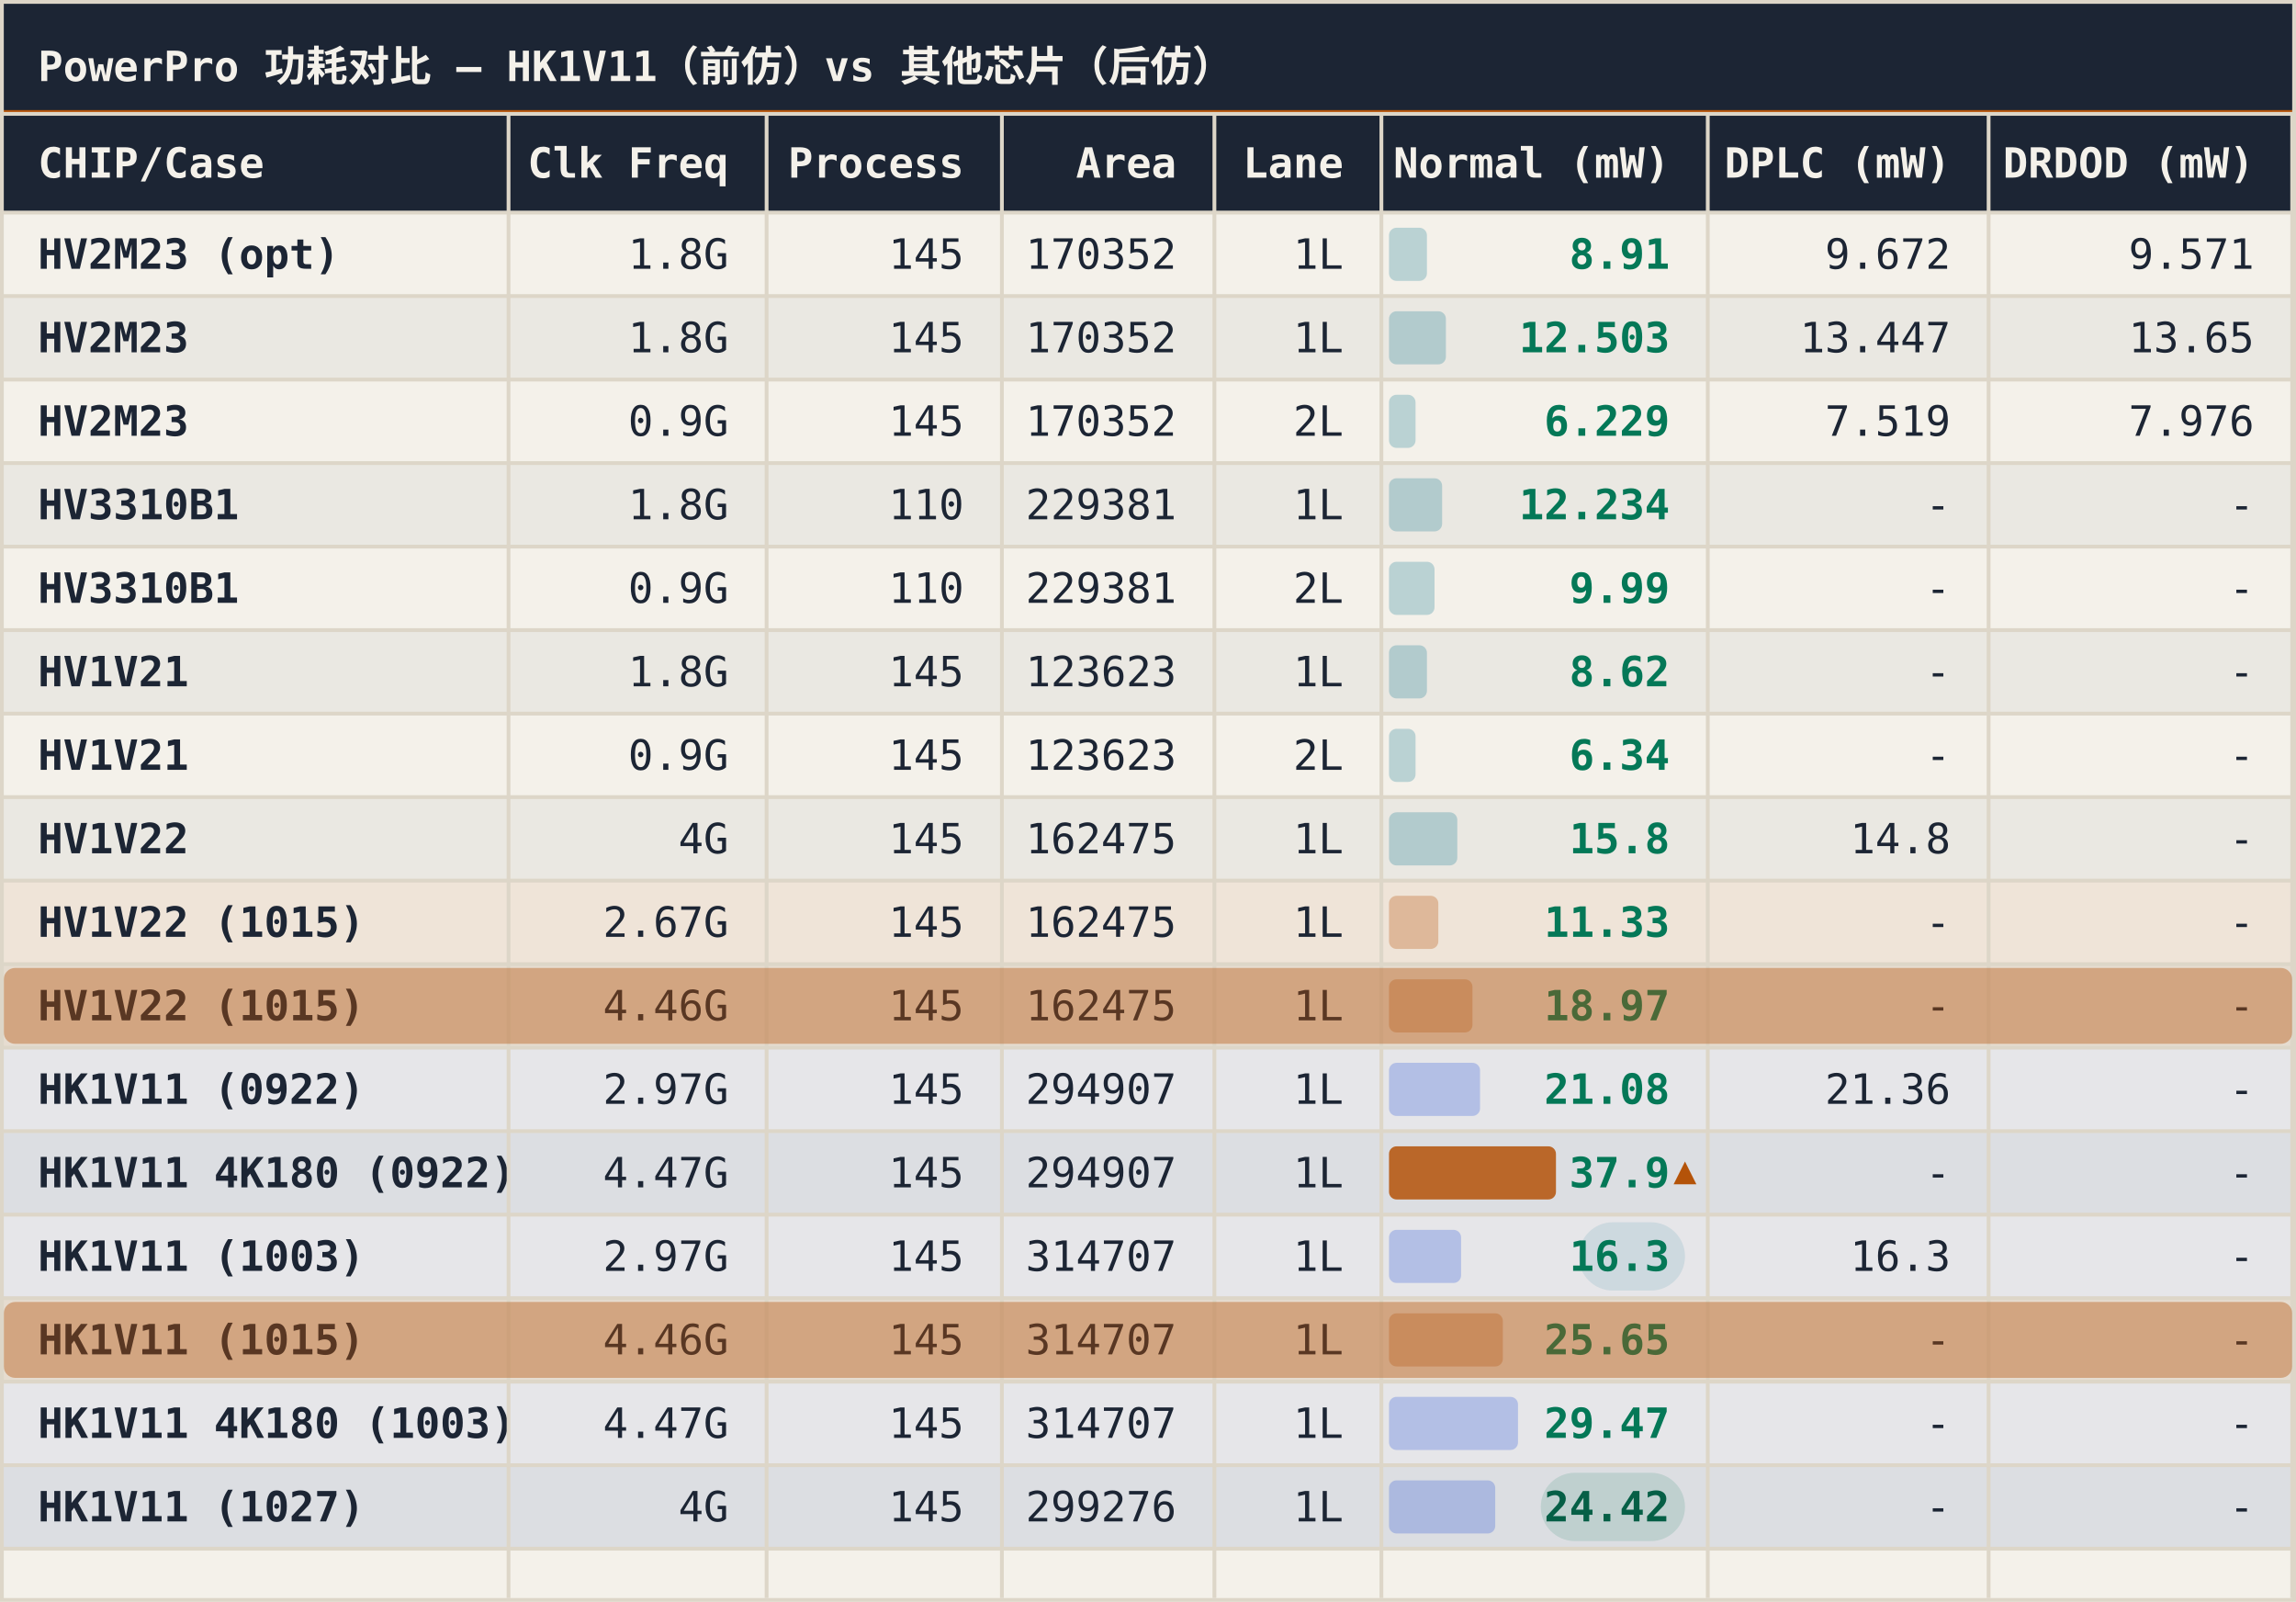
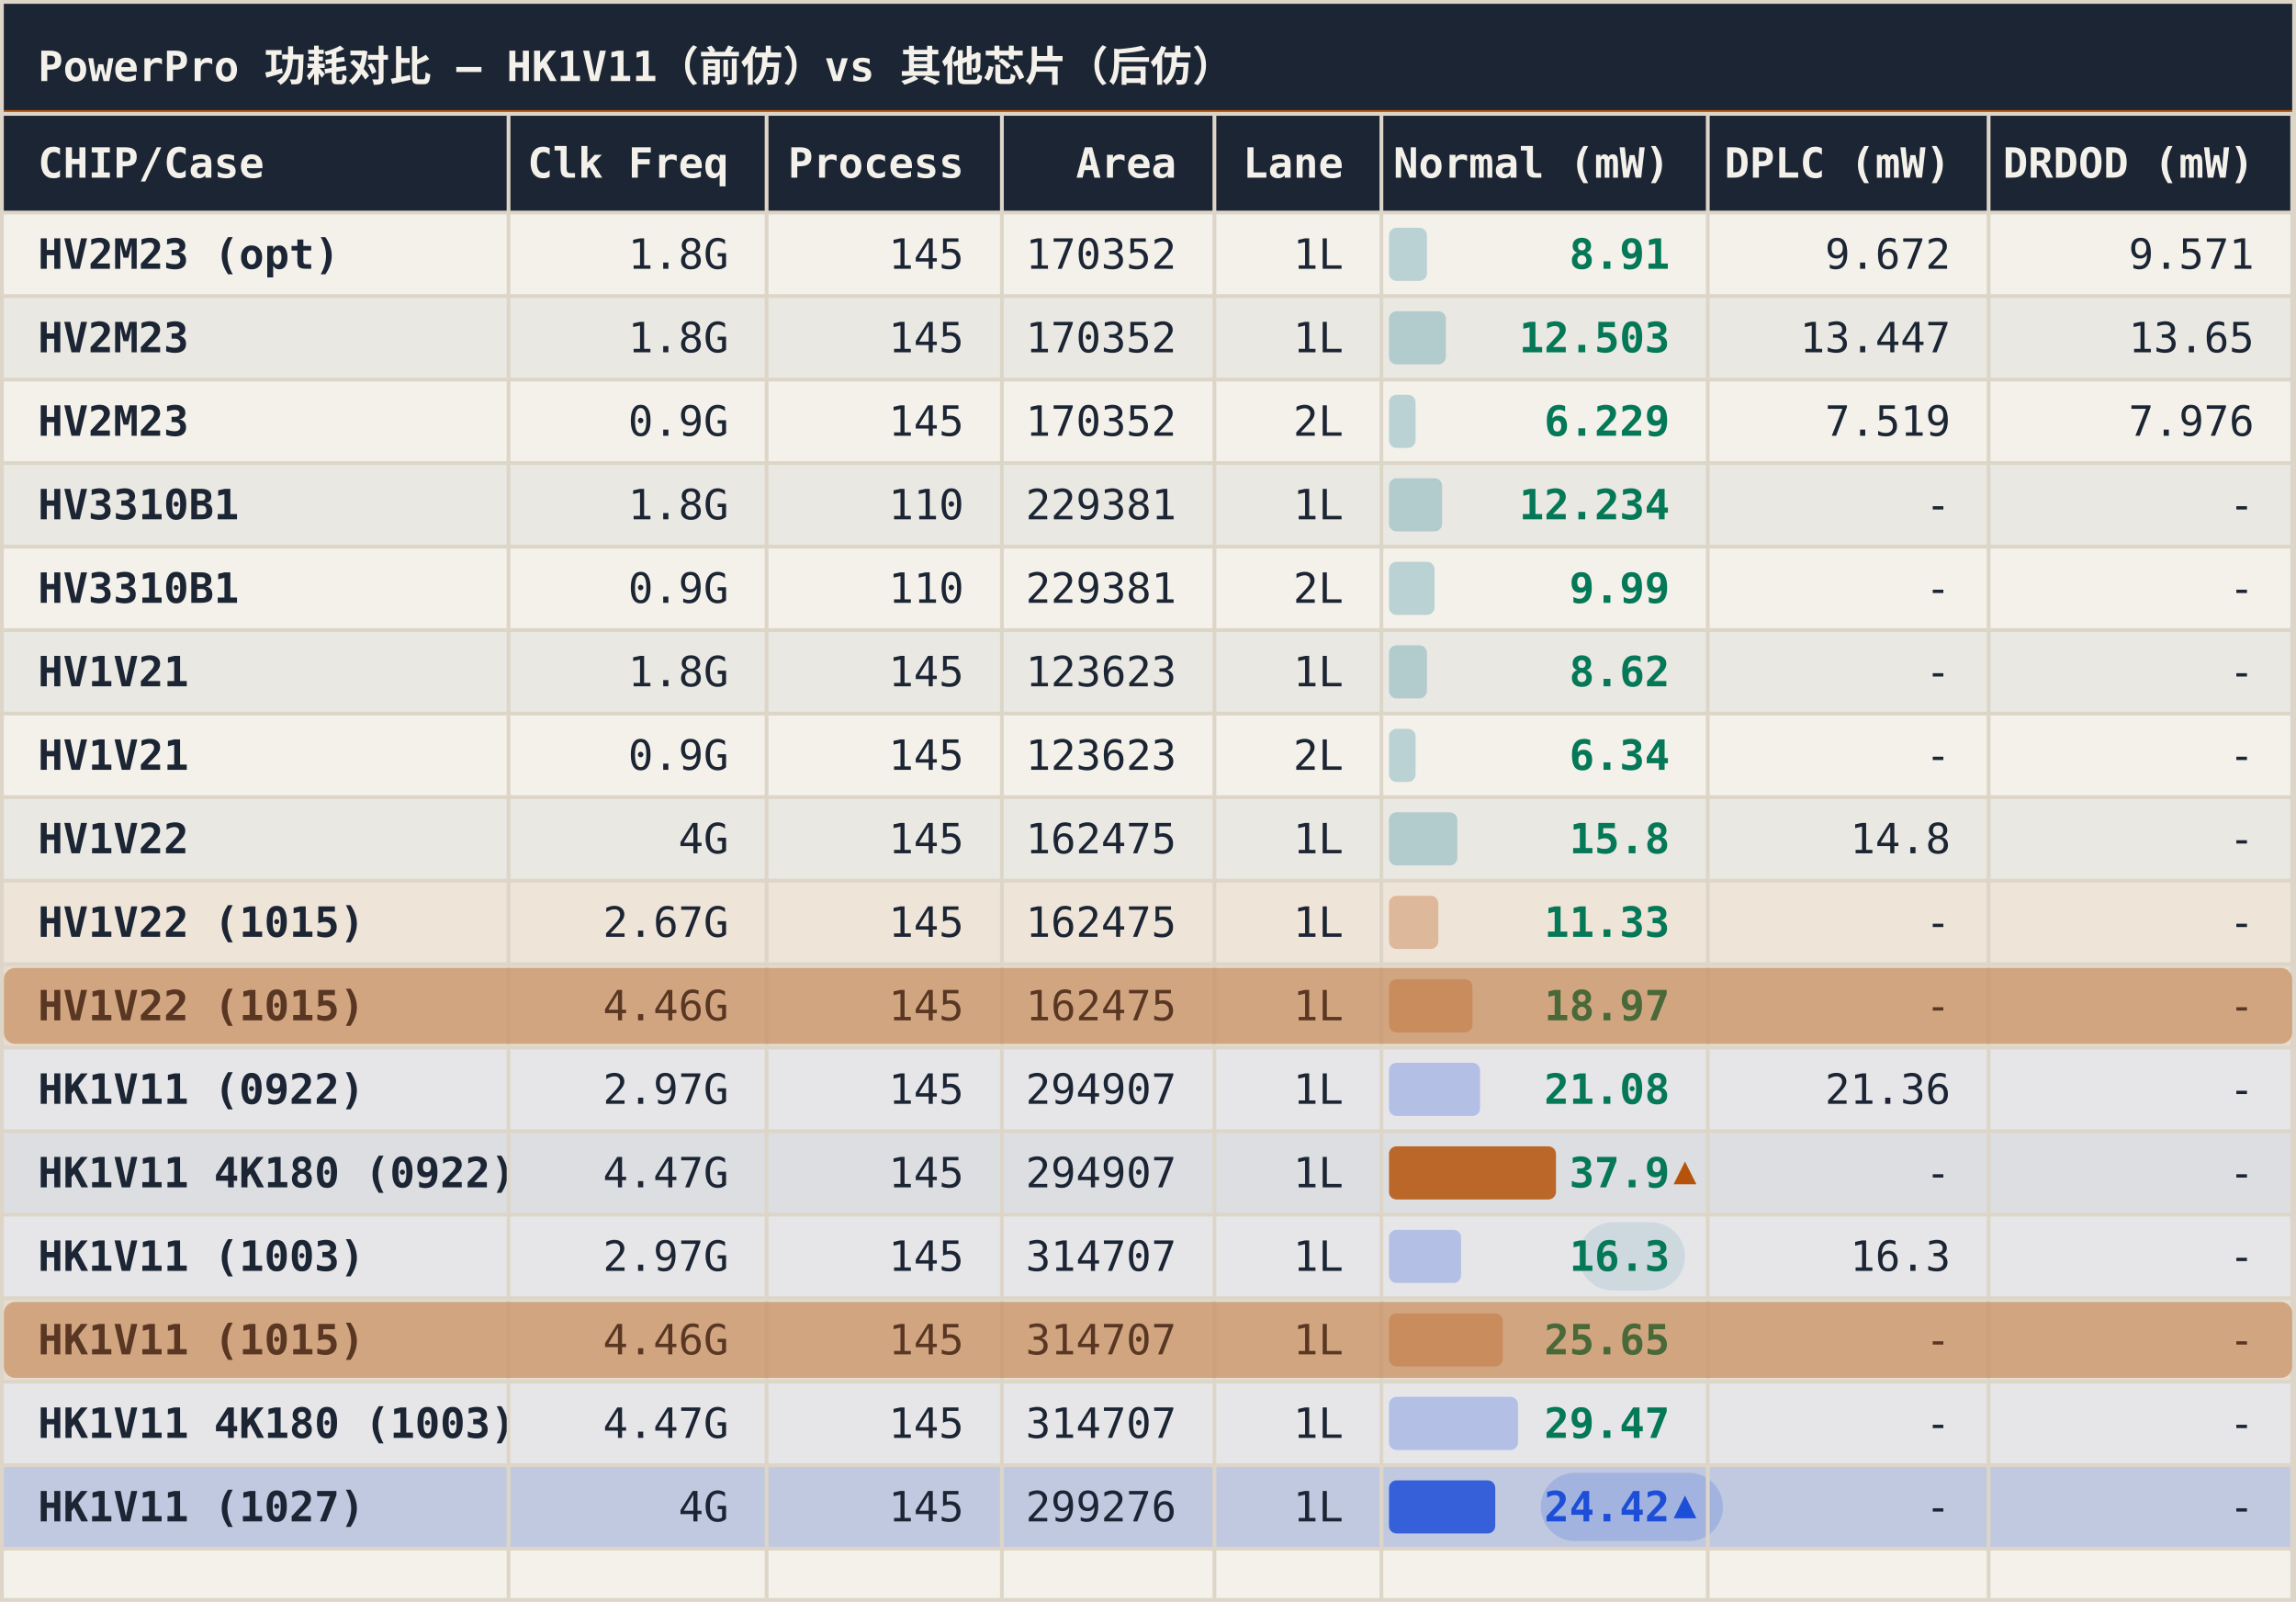
<svg xmlns="http://www.w3.org/2000/svg" width="605" height="422" viewBox="0 0 605 422">
  <style>
text{font-family:ui-monospace,Consolas,monospace,"Microsoft YaHei",sans-serif;font-size:11px;}
@keyframes fadeIn{from{opacity:0}to{opacity:1}}
@keyframes grow{from{transform:scaleX(0)}to{transform:scaleX(1)}}
@keyframes breathe{0%,100%{opacity:.25}50%{opacity:.55}}
@keyframes maxpulse{0%,100%{opacity:.7}50%{opacity:1}}
.in{animation:fadeIn .3s ease-out both;}
.bar{transform-box:fill-box;transform-origin:left center;animation:grow .7s ease-out both;}
.r0{animation:fadeIn .3s ease-out both;animation-delay:0.30s;}
.b0{animation-delay:0.45s;}
.r1{animation:fadeIn .3s ease-out both;animation-delay:0.34s;}
.b1{animation-delay:0.49s;}
.r2{animation:fadeIn .3s ease-out both;animation-delay:0.38s;}
.b2{animation-delay:0.53s;}
.r3{animation:fadeIn .3s ease-out both;animation-delay:0.42s;}
.b3{animation-delay:0.57s;}
.r4{animation:fadeIn .3s ease-out both;animation-delay:0.46s;}
.b4{animation-delay:0.61s;}
.r5{animation:fadeIn .3s ease-out both;animation-delay:0.50s;}
.b5{animation-delay:0.65s;}
.r6{animation:fadeIn .3s ease-out both;animation-delay:0.54s;}
.b6{animation-delay:0.69s;}
.r7{animation:fadeIn .3s ease-out both;animation-delay:0.58s;}
.b7{animation-delay:0.73s;}
.r8{animation:fadeIn .3s ease-out both;animation-delay:0.62s;}
.b8{animation-delay:0.77s;}
.r9{animation:fadeIn .3s ease-out both;animation-delay:0.66s;}
.b9{animation-delay:0.81s;}
.r10{animation:fadeIn .3s ease-out both;animation-delay:0.70s;}
.b10{animation-delay:0.85s;}
.r11{animation:fadeIn .3s ease-out both;animation-delay:0.74s;}
.b11{animation-delay:0.89s;}
.r12{animation:fadeIn .3s ease-out both;animation-delay:0.78s;}
.b12{animation-delay:0.93s;}
.r13{animation:fadeIn .3s ease-out both;animation-delay:0.82s;}
.b13{animation-delay:0.97s;}
.r14{animation:fadeIn .3s ease-out both;animation-delay:0.86s;}
.b14{animation-delay:1.01s;}
.r15{animation:fadeIn .3s ease-out both;animation-delay:0.90s;}
.b15{animation-delay:1.05s;}
.sweep{transform-box:fill-box;transform-origin:left center;animation:grow .5s ease-out .2s both;}
.cap{animation:fadeIn .3s ease-out both;animation-delay:0.90s;}
.breath{animation:breathe 2.4s ease-in-out infinite;opacity:.4;}
.maxpulse{animation:maxpulse 2.8s ease-in-out infinite;opacity:1;}
@keyframes cmpsweep{0%{transform:translateX(-150px);opacity:0}8%{opacity:.3}32%{opacity:.3}37.5%{transform:translateX(625px);opacity:0}100%{transform:translateX(625px);opacity:0}}
.cmpband{transform-box:fill-box;transform-origin:left center;opacity:0;animation:cmpsweep 4s ease-in-out 1s infinite;}
@keyframes bardot{0%{opacity:0}10%{opacity:.5}22%{opacity:0}100%{opacity:0}}
.dot{opacity:0;animation:bardot 5.2s ease-in-out infinite;}
.d0{animation-delay:0s;}.d1{animation-delay:.35s;}.d2{animation-delay:.70s;}.d3{animation-delay:1.05s;}.d4{animation-delay:1.40s;}.d5{animation-delay:1.75s;}.d6{animation-delay:2.10s;}.d7{animation-delay:2.45s;}.d8{animation-delay:2.80s;}.d9{animation-delay:3.15s;}.d10{animation-delay:3.50s;}.d11{animation-delay:3.85s;}.d12{animation-delay:4.20s;}.d13{animation-delay:4.55s;}.d14{animation-delay:4.90s;}.d15{animation-delay:5.25s;}
@keyframes peakglow{0%,100%{opacity:0}50%{opacity:.22}}
.peakglow{opacity:0;animation:peakglow 3.2s ease-in-out .8s infinite;}
- @keyframes greenbreathe{0%,100%{opacity:.14}50%{opacity:.32}}
- .gglow{opacity:.14;animation:greenbreathe 3.6s ease-in-out .5s infinite;}
+ @keyframes bluebreathe{0%,100%{opacity:.18}50%{opacity:.45}}
+ .gglow{opacity:.18;animation:bluebreathe 3.6s ease-in-out .5s infinite;}
+ @keyframes v15pulse{0%,100%{opacity:.75}50%{opacity:1}}
+ .v15pulse{animation:v15pulse 3.4s ease-in-out infinite;}
@keyframes tealbreathe{0%,100%{opacity:.12}50%{opacity:.28}}
.tglow{opacity:.12;animation:tealbreathe 5.6s ease-in-out 1.7s infinite;}
@keyframes zebasweep{0%{transform:skewX(-18deg) translateX(-260px);opacity:0}12%{opacity:.06}45%{opacity:.06}58%{transform:skewX(-18deg) translateX(740px);opacity:0}100%{transform:skewX(-18deg) translateX(740px);opacity:0}}
.zeband{transform-box:fill-box;transform-origin:center;opacity:0;animation:zebasweep 6s linear 2.2s infinite;}
@media (prefers-reduced-motion:reduce){*{animation:none!important}}
</style>
  <defs>
    <linearGradient id="gCmp" x1="0" y1="0" x2="1" y2="0">
      <stop offset="0" stop-color="#fffdf7" stop-opacity="0" />
      <stop offset="0.5" stop-color="#fffdf7" stop-opacity="1" />
      <stop offset="1" stop-color="#fffdf7" stop-opacity="0" />
    </linearGradient>
    <linearGradient id="gZeb" x1="0" y1="0" x2="1" y2="0">
      <stop offset="0" stop-color="#fffdf7" stop-opacity="0" />
      <stop offset="0.5" stop-color="#fffdf7" stop-opacity="1" />
      <stop offset="1" stop-color="#fffdf7" stop-opacity="0" />
    </linearGradient>
    <clipPath id="cCmp">
      <rect x="1" y="255" width="603" height="20" />
      <rect x="1" y="343" width="603" height="20" />
    </clipPath>
    <clipPath id="cBody">
      <rect x="0" y="56" width="605" height="352" />
    </clipPath>
  </defs>
  <rect x="0" y="0" width="605" height="422" fill="#f4f1ea" />
  <g class="in">
    <rect x="0" y="0" width="605" height="30" fill="#1c2534" />
    <text x="10" y="15.0" dominant-baseline="central" fill="#f4f1ea" font-weight="bold">PowerPro 功耗对比 — HK1V11（前仿）vs 其他芯片（后仿）</text>
    <rect class="sweep" x="0" y="29" width="605" height="2" fill="#b45309" />
    <rect x="0" y="30" width="605" height="26" fill="#1c2534" />
    <text x="10" y="43.0" dominant-baseline="central" fill="#f4f1ea" font-weight="bold">CHIP/Case</text>
    <text x="192" y="43.0" text-anchor="end" dominant-baseline="central" fill="#f4f1ea" font-weight="bold">Clk Freq</text>
    <text x="254" y="43.0" text-anchor="end" dominant-baseline="central" fill="#f4f1ea" font-weight="bold">Process</text>
    <text x="310" y="43.0" text-anchor="end" dominant-baseline="central" fill="#f4f1ea" font-weight="bold">Area</text>
    <text x="354" y="43.0" text-anchor="end" dominant-baseline="central" fill="#f4f1ea" font-weight="bold">Lane</text>
    <text x="440" y="43.0" text-anchor="end" dominant-baseline="central" fill="#f4f1ea" font-weight="bold">Normal (mW)</text>
    <text x="514" y="43.0" text-anchor="end" dominant-baseline="central" fill="#f4f1ea" font-weight="bold">DPLC (mW)</text>
    <text x="594" y="43.0" text-anchor="end" dominant-baseline="central" fill="#f4f1ea" font-weight="bold">DRDOD (mW)</text>
  </g>
  <g class="r0">
    <rect class="bar b0" x="366" y="60" width="10" height="14" rx="2" fill="#0e7490" fill-opacity="0.25" />
    <circle class="dot d0" cx="376" cy="67" r="2.5" fill="#0e7490" />
    <text x="10" y="67.0" dominant-baseline="central" fill="#1c2534" font-weight="bold">HV2M23 (opt)</text>
    <text x="192" y="67.0" text-anchor="end" dominant-baseline="central" fill="#1c2534">1.8G</text>
    <text x="254" y="67.0" text-anchor="end" dominant-baseline="central" fill="#1c2534">145</text>
    <text x="310" y="67.0" text-anchor="end" dominant-baseline="central" fill="#1c2534">170352</text>
    <text x="354" y="67.0" text-anchor="end" dominant-baseline="central" fill="#1c2534">1L</text>
    <text x="440" y="67.0" text-anchor="end" dominant-baseline="central" fill="#047857" font-weight="bold">8.91</text>
    <text x="514" y="67.0" text-anchor="end" dominant-baseline="central" fill="#1c2534">9.672</text>
    <text x="594" y="67.0" text-anchor="end" dominant-baseline="central" fill="#1c2534">9.571</text>
  </g>
  <g class="r1">
    <rect x="0" y="78" width="605" height="22" fill="#1c2534" fill-opacity="0.045" />
    <rect class="bar b1" x="366" y="82" width="15" height="14" rx="2" fill="#0e7490" fill-opacity="0.25" />
    <circle class="dot d1" cx="381" cy="89" r="2.5" fill="#0e7490" />
    <text x="10" y="89.0" dominant-baseline="central" fill="#1c2534" font-weight="bold">HV2M23</text>
    <text x="192" y="89.0" text-anchor="end" dominant-baseline="central" fill="#1c2534">1.8G</text>
    <text x="254" y="89.0" text-anchor="end" dominant-baseline="central" fill="#1c2534">145</text>
    <text x="310" y="89.0" text-anchor="end" dominant-baseline="central" fill="#1c2534">170352</text>
    <text x="354" y="89.0" text-anchor="end" dominant-baseline="central" fill="#1c2534">1L</text>
    <text x="440" y="89.0" text-anchor="end" dominant-baseline="central" fill="#047857" font-weight="bold">12.503</text>
    <text x="514" y="89.0" text-anchor="end" dominant-baseline="central" fill="#1c2534">13.447</text>
    <text x="594" y="89.0" text-anchor="end" dominant-baseline="central" fill="#1c2534">13.65</text>
  </g>
  <g class="r2">
    <rect class="bar b2" x="366" y="104" width="7" height="14" rx="2" fill="#0e7490" fill-opacity="0.25" />
    <circle class="dot d2" cx="373" cy="111" r="2.5" fill="#0e7490" />
    <text x="10" y="111.0" dominant-baseline="central" fill="#1c2534" font-weight="bold">HV2M23</text>
    <text x="192" y="111.0" text-anchor="end" dominant-baseline="central" fill="#1c2534">0.9G</text>
    <text x="254" y="111.0" text-anchor="end" dominant-baseline="central" fill="#1c2534">145</text>
    <text x="310" y="111.0" text-anchor="end" dominant-baseline="central" fill="#1c2534">170352</text>
    <text x="354" y="111.0" text-anchor="end" dominant-baseline="central" fill="#1c2534">2L</text>
    <text x="440" y="111.0" text-anchor="end" dominant-baseline="central" fill="#047857" font-weight="bold">6.229</text>
    <text x="514" y="111.0" text-anchor="end" dominant-baseline="central" fill="#1c2534">7.519</text>
    <text x="594" y="111.0" text-anchor="end" dominant-baseline="central" fill="#1c2534">7.976</text>
  </g>
  <g class="r3">
    <rect x="0" y="122" width="605" height="22" fill="#1c2534" fill-opacity="0.045" />
    <rect class="bar b3" x="366" y="126" width="14" height="14" rx="2" fill="#0e7490" fill-opacity="0.25" />
    <circle class="dot d3" cx="380" cy="133" r="2.5" fill="#0e7490" />
    <text x="10" y="133.0" dominant-baseline="central" fill="#1c2534" font-weight="bold">HV3310B1</text>
    <text x="192" y="133.0" text-anchor="end" dominant-baseline="central" fill="#1c2534">1.8G</text>
    <text x="254" y="133.0" text-anchor="end" dominant-baseline="central" fill="#1c2534">110</text>
    <text x="310" y="133.0" text-anchor="end" dominant-baseline="central" fill="#1c2534">229381</text>
    <text x="354" y="133.0" text-anchor="end" dominant-baseline="central" fill="#1c2534">1L</text>
    <text x="440" y="133.0" text-anchor="end" dominant-baseline="central" fill="#047857" font-weight="bold">12.234</text>
    <text x="514" y="133.0" text-anchor="end" dominant-baseline="central" fill="#1c2534">-</text>
    <text x="594" y="133.0" text-anchor="end" dominant-baseline="central" fill="#1c2534">-</text>
  </g>
  <g class="r4">
    <rect class="bar b4" x="366" y="148" width="12" height="14" rx="2" fill="#0e7490" fill-opacity="0.25" />
    <circle class="dot d4" cx="378" cy="155" r="2.5" fill="#0e7490" />
    <text x="10" y="155.0" dominant-baseline="central" fill="#1c2534" font-weight="bold">HV3310B1</text>
    <text x="192" y="155.0" text-anchor="end" dominant-baseline="central" fill="#1c2534">0.9G</text>
    <text x="254" y="155.0" text-anchor="end" dominant-baseline="central" fill="#1c2534">110</text>
    <text x="310" y="155.0" text-anchor="end" dominant-baseline="central" fill="#1c2534">229381</text>
    <text x="354" y="155.0" text-anchor="end" dominant-baseline="central" fill="#1c2534">2L</text>
    <text x="440" y="155.0" text-anchor="end" dominant-baseline="central" fill="#047857" font-weight="bold">9.99</text>
    <text x="514" y="155.0" text-anchor="end" dominant-baseline="central" fill="#1c2534">-</text>
    <text x="594" y="155.0" text-anchor="end" dominant-baseline="central" fill="#1c2534">-</text>
  </g>
  <g class="r5">
    <rect x="0" y="166" width="605" height="22" fill="#1c2534" fill-opacity="0.045" />
    <rect class="bar b5" x="366" y="170" width="10" height="14" rx="2" fill="#0e7490" fill-opacity="0.25" />
    <circle class="dot d5" cx="376" cy="177" r="2.5" fill="#0e7490" />
    <text x="10" y="177.0" dominant-baseline="central" fill="#1c2534" font-weight="bold">HV1V21</text>
    <text x="192" y="177.0" text-anchor="end" dominant-baseline="central" fill="#1c2534">1.8G</text>
    <text x="254" y="177.0" text-anchor="end" dominant-baseline="central" fill="#1c2534">145</text>
    <text x="310" y="177.0" text-anchor="end" dominant-baseline="central" fill="#1c2534">123623</text>
    <text x="354" y="177.0" text-anchor="end" dominant-baseline="central" fill="#1c2534">1L</text>
    <text x="440" y="177.0" text-anchor="end" dominant-baseline="central" fill="#047857" font-weight="bold">8.62</text>
    <text x="514" y="177.0" text-anchor="end" dominant-baseline="central" fill="#1c2534">-</text>
    <text x="594" y="177.0" text-anchor="end" dominant-baseline="central" fill="#1c2534">-</text>
  </g>
  <g class="r6">
    <rect class="bar b6" x="366" y="192" width="7" height="14" rx="2" fill="#0e7490" fill-opacity="0.25" />
    <circle class="dot d6" cx="373" cy="199" r="2.5" fill="#0e7490" />
    <text x="10" y="199.0" dominant-baseline="central" fill="#1c2534" font-weight="bold">HV1V21</text>
    <text x="192" y="199.0" text-anchor="end" dominant-baseline="central" fill="#1c2534">0.9G</text>
    <text x="254" y="199.0" text-anchor="end" dominant-baseline="central" fill="#1c2534">145</text>
    <text x="310" y="199.0" text-anchor="end" dominant-baseline="central" fill="#1c2534">123623</text>
    <text x="354" y="199.0" text-anchor="end" dominant-baseline="central" fill="#1c2534">2L</text>
    <text x="440" y="199.0" text-anchor="end" dominant-baseline="central" fill="#047857" font-weight="bold">6.34</text>
    <text x="514" y="199.0" text-anchor="end" dominant-baseline="central" fill="#1c2534">-</text>
    <text x="594" y="199.0" text-anchor="end" dominant-baseline="central" fill="#1c2534">-</text>
  </g>
  <g class="r7">
    <rect x="0" y="210" width="605" height="22" fill="#1c2534" fill-opacity="0.045" />
    <rect class="bar b7" x="366" y="214" width="18" height="14" rx="2" fill="#0e7490" fill-opacity="0.25" />
    <circle class="dot d7" cx="384" cy="221" r="2.5" fill="#0e7490" />
    <text x="10" y="221.0" dominant-baseline="central" fill="#1c2534" font-weight="bold">HV1V22</text>
    <text x="192" y="221.0" text-anchor="end" dominant-baseline="central" fill="#1c2534">4G</text>
    <text x="254" y="221.0" text-anchor="end" dominant-baseline="central" fill="#1c2534">145</text>
    <text x="310" y="221.0" text-anchor="end" dominant-baseline="central" fill="#1c2534">162475</text>
    <text x="354" y="221.0" text-anchor="end" dominant-baseline="central" fill="#1c2534">1L</text>
    <text x="440" y="221.0" text-anchor="end" dominant-baseline="central" fill="#047857" font-weight="bold">15.8</text>
    <text x="514" y="221.0" text-anchor="end" dominant-baseline="central" fill="#1c2534">14.8</text>
    <text x="594" y="221.0" text-anchor="end" dominant-baseline="central" fill="#1c2534">-</text>
  </g>
  <g class="r8">
    <rect x="0" y="232" width="605" height="22" fill="#b45309" fill-opacity="0.08" />
    <rect class="bar b8" x="366" y="236" width="13" height="14" rx="2" fill="#b45309" fill-opacity="0.30" />
    <circle class="dot d8" cx="379" cy="243" r="2.5" fill="#b45309" />
    <text x="10" y="243.0" dominant-baseline="central" fill="#1c2534" font-weight="bold">HV1V22 (1015)</text>
    <text x="192" y="243.0" text-anchor="end" dominant-baseline="central" fill="#1c2534">2.67G</text>
    <text x="254" y="243.0" text-anchor="end" dominant-baseline="central" fill="#1c2534">145</text>
    <text x="310" y="243.0" text-anchor="end" dominant-baseline="central" fill="#1c2534">162475</text>
    <text x="354" y="243.0" text-anchor="end" dominant-baseline="central" fill="#1c2534">1L</text>
    <text x="440" y="243.0" text-anchor="end" dominant-baseline="central" fill="#047857" font-weight="bold">11.33</text>
    <text x="514" y="243.0" text-anchor="end" dominant-baseline="central" fill="#1c2534">-</text>
    <text x="594" y="243.0" text-anchor="end" dominant-baseline="central" fill="#1c2534">-</text>
  </g>
  <g class="r9">
    <rect x="0" y="254" width="605" height="22" fill="#1c2534" fill-opacity="0.045" />
    <rect x="0" y="254" width="605" height="22" fill="#b45309" fill-opacity="0.08" />
    <rect class="bar b9" x="366" y="258" width="22" height="14" rx="2" fill="#b45309" fill-opacity="0.30" />
    <circle class="dot d9" cx="388" cy="265" r="2.5" fill="#b45309" />
    <text x="10" y="265.0" dominant-baseline="central" fill="#1c2534" font-weight="bold">HV1V22 (1015)</text>
    <text x="192" y="265.0" text-anchor="end" dominant-baseline="central" fill="#1c2534">4.46G</text>
    <text x="254" y="265.0" text-anchor="end" dominant-baseline="central" fill="#1c2534">145</text>
    <text x="310" y="265.0" text-anchor="end" dominant-baseline="central" fill="#1c2534">162475</text>
    <text x="354" y="265.0" text-anchor="end" dominant-baseline="central" fill="#1c2534">1L</text>
    <text x="440" y="265.0" text-anchor="end" dominant-baseline="central" fill="#047857" font-weight="bold">18.97</text>
    <text x="514" y="265.0" text-anchor="end" dominant-baseline="central" fill="#1c2534">-</text>
    <text x="594" y="265.0" text-anchor="end" dominant-baseline="central" fill="#1c2534">-</text>
  </g>
  <g class="r10">
    <rect x="0" y="276" width="605" height="22" fill="#1d4ed8" fill-opacity="0.07" />
    <rect class="bar b10" x="366" y="280" width="24" height="14" rx="2" fill="#1d4ed8" fill-opacity="0.25" />
    <circle class="dot d10" cx="390" cy="287" r="2.5" fill="#1d4ed8" />
    <text x="10" y="287.0" dominant-baseline="central" fill="#1c2534" font-weight="bold">HK1V11 (0922)</text>
    <text x="192" y="287.0" text-anchor="end" dominant-baseline="central" fill="#1c2534">2.97G</text>
    <text x="254" y="287.0" text-anchor="end" dominant-baseline="central" fill="#1c2534">145</text>
    <text x="310" y="287.0" text-anchor="end" dominant-baseline="central" fill="#1c2534">294907</text>
    <text x="354" y="287.0" text-anchor="end" dominant-baseline="central" fill="#1c2534">1L</text>
    <text x="440" y="287.0" text-anchor="end" dominant-baseline="central" fill="#047857" font-weight="bold">21.08</text>
    <text x="514" y="287.0" text-anchor="end" dominant-baseline="central" fill="#1c2534">21.36</text>
    <text x="594" y="287.0" text-anchor="end" dominant-baseline="central" fill="#1c2534">-</text>
  </g>
  <g class="r11">
    <rect x="0" y="298" width="605" height="22" fill="#1c2534" fill-opacity="0.045" />
    <rect x="0" y="298" width="605" height="22" fill="#1d4ed8" fill-opacity="0.07" />
    <rect class="peakglow" x="404" y="300" width="48" height="18" rx="9" fill="#b45309" />
    <g class="maxpulse">
      <rect class="bar b11" x="366" y="302" width="44" height="14" rx="2" fill="#b45309" fill-opacity="0.85" />
      <path d="M441 312 L447 312 L444 306 Z" fill="#b45309" />
    </g>
    <circle class="dot d11" cx="410" cy="309" r="2.5" fill="#b45309" />
    <text x="10" y="309.0" dominant-baseline="central" fill="#1c2534" font-weight="bold">HK1V11 4K180 (0922)</text>
    <text x="192" y="309.0" text-anchor="end" dominant-baseline="central" fill="#1c2534">4.47G</text>
    <text x="254" y="309.0" text-anchor="end" dominant-baseline="central" fill="#1c2534">145</text>
    <text x="310" y="309.0" text-anchor="end" dominant-baseline="central" fill="#1c2534">294907</text>
    <text x="354" y="309.0" text-anchor="end" dominant-baseline="central" fill="#1c2534">1L</text>
    <text x="440" y="309.0" text-anchor="end" dominant-baseline="central" fill="#047857" font-weight="bold">37.9</text>
    <text x="514" y="309.0" text-anchor="end" dominant-baseline="central" fill="#1c2534">-</text>
    <text x="594" y="309.0" text-anchor="end" dominant-baseline="central" fill="#1c2534">-</text>
  </g>
  <g class="r12">
    <rect x="0" y="320" width="605" height="22" fill="#1d4ed8" fill-opacity="0.07" />
    <rect class="bar b12" x="366" y="324" width="19" height="14" rx="2" fill="#1d4ed8" fill-opacity="0.25" />
    <circle class="dot d12" cx="385" cy="331" r="2.5" fill="#1d4ed8" />
    <rect class="tglow" x="416" y="322" width="28" height="18" rx="9" fill="#0e7490" />
    <text x="10" y="331.0" dominant-baseline="central" fill="#1c2534" font-weight="bold">HK1V11 (1003)</text>
    <text x="192" y="331.0" text-anchor="end" dominant-baseline="central" fill="#1c2534">2.97G</text>
    <text x="254" y="331.0" text-anchor="end" dominant-baseline="central" fill="#1c2534">145</text>
    <text x="310" y="331.0" text-anchor="end" dominant-baseline="central" fill="#1c2534">314707</text>
    <text x="354" y="331.0" text-anchor="end" dominant-baseline="central" fill="#1c2534">1L</text>
    <text x="440" y="331.0" text-anchor="end" dominant-baseline="central" fill="#047857" font-weight="bold">16.3</text>
    <text x="514" y="331.0" text-anchor="end" dominant-baseline="central" fill="#1c2534">16.3</text>
    <text x="594" y="331.0" text-anchor="end" dominant-baseline="central" fill="#1c2534">-</text>
  </g>
  <g class="r13">
    <rect x="0" y="342" width="605" height="22" fill="#1c2534" fill-opacity="0.045" />
    <rect x="0" y="342" width="605" height="22" fill="#b45309" fill-opacity="0.08" />
    <rect class="bar b13" x="366" y="346" width="30" height="14" rx="2" fill="#b45309" fill-opacity="0.30" />
    <circle class="dot d13" cx="396" cy="353" r="2.5" fill="#b45309" />
    <text x="10" y="353.0" dominant-baseline="central" fill="#1c2534" font-weight="bold">HK1V11 (1015)</text>
    <text x="192" y="353.0" text-anchor="end" dominant-baseline="central" fill="#1c2534">4.46G</text>
    <text x="254" y="353.0" text-anchor="end" dominant-baseline="central" fill="#1c2534">145</text>
    <text x="310" y="353.0" text-anchor="end" dominant-baseline="central" fill="#1c2534">314707</text>
    <text x="354" y="353.0" text-anchor="end" dominant-baseline="central" fill="#1c2534">1L</text>
    <text x="440" y="353.0" text-anchor="end" dominant-baseline="central" fill="#047857" font-weight="bold">25.65</text>
    <text x="514" y="353.0" text-anchor="end" dominant-baseline="central" fill="#1c2534">-</text>
    <text x="594" y="353.0" text-anchor="end" dominant-baseline="central" fill="#1c2534">-</text>
  </g>
  <g class="r14">
    <rect x="0" y="364" width="605" height="22" fill="#1d4ed8" fill-opacity="0.07" />
    <rect class="bar b14" x="366" y="368" width="34" height="14" rx="2" fill="#1d4ed8" fill-opacity="0.25" />
    <circle class="dot d14" cx="400" cy="375" r="2.5" fill="#1d4ed8" />
    <text x="10" y="375.0" dominant-baseline="central" fill="#1c2534" font-weight="bold">HK1V11 4K180 (1003)</text>
    <text x="192" y="375.0" text-anchor="end" dominant-baseline="central" fill="#1c2534">4.47G</text>
    <text x="254" y="375.0" text-anchor="end" dominant-baseline="central" fill="#1c2534">145</text>
    <text x="310" y="375.0" text-anchor="end" dominant-baseline="central" fill="#1c2534">314707</text>
    <text x="354" y="375.0" text-anchor="end" dominant-baseline="central" fill="#1c2534">1L</text>
    <text x="440" y="375.0" text-anchor="end" dominant-baseline="central" fill="#047857" font-weight="bold">29.47</text>
    <text x="514" y="375.0" text-anchor="end" dominant-baseline="central" fill="#1c2534">-</text>
    <text x="594" y="375.0" text-anchor="end" dominant-baseline="central" fill="#1c2534">-</text>
  </g>
  <g class="r15">
    <rect x="0" y="386" width="605" height="22" fill="#1c2534" fill-opacity="0.045" />
-     <rect x="0" y="386" width="605" height="22" fill="#1d4ed8" fill-opacity="0.07" />
-     <rect class="gglow" x="406" y="388" width="38" height="18" rx="9" fill="#047857" />
-     <rect class="bar b15" x="366" y="390" width="28" height="14" rx="2" fill="#1d4ed8" fill-opacity="0.25" />
+     <rect x="0" y="386" width="605" height="22" fill="#1d4ed8" fill-opacity="0.20" />
+     <rect class="gglow" x="406" y="388" width="48" height="18" rx="9" fill="#1d4ed8" />
+     <g class="v15pulse">
+       <rect class="bar b15" x="366" y="390" width="28" height="14" rx="2" fill="#1d4ed8" fill-opacity="0.85" />
+       <path d="M441 400 L447 400 L444 394 Z" fill="#1d4ed8" />
+     </g>
    <circle class="dot d15" cx="394" cy="397" r="2.5" fill="#1d4ed8" />
    <text x="10" y="397.0" dominant-baseline="central" fill="#1c2534" font-weight="bold">HK1V11 (1027)</text>
    <text x="192" y="397.0" text-anchor="end" dominant-baseline="central" fill="#1c2534">4G</text>
    <text x="254" y="397.0" text-anchor="end" dominant-baseline="central" fill="#1c2534">145</text>
    <text x="310" y="397.0" text-anchor="end" dominant-baseline="central" fill="#1c2534">299276</text>
    <text x="354" y="397.0" text-anchor="end" dominant-baseline="central" fill="#1c2534">1L</text>
-     <text x="440" y="397.0" text-anchor="end" dominant-baseline="central" fill="#065F46" font-weight="bold">24.42</text>
+     <text x="440" y="397.0" text-anchor="end" dominant-baseline="central" fill="#1d4ed8" font-weight="bold">24.42</text>
    <text x="514" y="397.0" text-anchor="end" dominant-baseline="central" fill="#1c2534">-</text>
    <text x="594" y="397.0" text-anchor="end" dominant-baseline="central" fill="#1c2534">-</text>
  </g>
  <g clip-path="url(#cBody)">
    <rect class="zeband" x="0" y="50" width="180" height="366" fill="url(#gZeb)" />
  </g>
  <g stroke="#ddd6c8" stroke-width="1">
    <line x1="0" y1="30" x2="0" y2="421" />
    <line x1="134" y1="30" x2="134" y2="421" />
    <line x1="202" y1="30" x2="202" y2="421" />
    <line x1="264" y1="30" x2="264" y2="421" />
    <line x1="320" y1="30" x2="320" y2="421" />
    <line x1="364" y1="30" x2="364" y2="421" />
    <line x1="450" y1="30" x2="450" y2="421" />
    <line x1="524" y1="30" x2="524" y2="421" />
    <line x1="604" y1="30" x2="604" y2="421" />
    <line x1="0" y1="30" x2="605" y2="30" />
    <line x1="0" y1="56" x2="605" y2="56" />
    <line x1="0" y1="78" x2="605" y2="78" />
    <line x1="0" y1="100" x2="605" y2="100" />
    <line x1="0" y1="122" x2="605" y2="122" />
    <line x1="0" y1="144" x2="605" y2="144" />
    <line x1="0" y1="166" x2="605" y2="166" />
    <line x1="0" y1="188" x2="605" y2="188" />
    <line x1="0" y1="210" x2="605" y2="210" />
    <line x1="0" y1="232" x2="605" y2="232" />
    <line x1="0" y1="254" x2="605" y2="254" />
    <line x1="0" y1="276" x2="605" y2="276" />
    <line x1="0" y1="298" x2="605" y2="298" />
    <line x1="0" y1="320" x2="605" y2="320" />
    <line x1="0" y1="342" x2="605" y2="342" />
    <line x1="0" y1="364" x2="605" y2="364" />
    <line x1="0" y1="386" x2="605" y2="386" />
    <line x1="0" y1="408" x2="605" y2="408" />
  </g>
  <g class="breath" fill="#b45309">
    <rect x="1" y="255" width="603" height="20" rx="3" />
    <rect x="1" y="343" width="603" height="20" rx="3" />
  </g>
  <g clip-path="url(#cCmp)">
    <rect class="cmpband" x="0" y="255" width="150" height="108" fill="url(#gCmp)" />
  </g>
  <rect x="0.5" y="0.5" width="604" height="421" fill="none" stroke="#ddd6c8" stroke-width="1" />
</svg>
